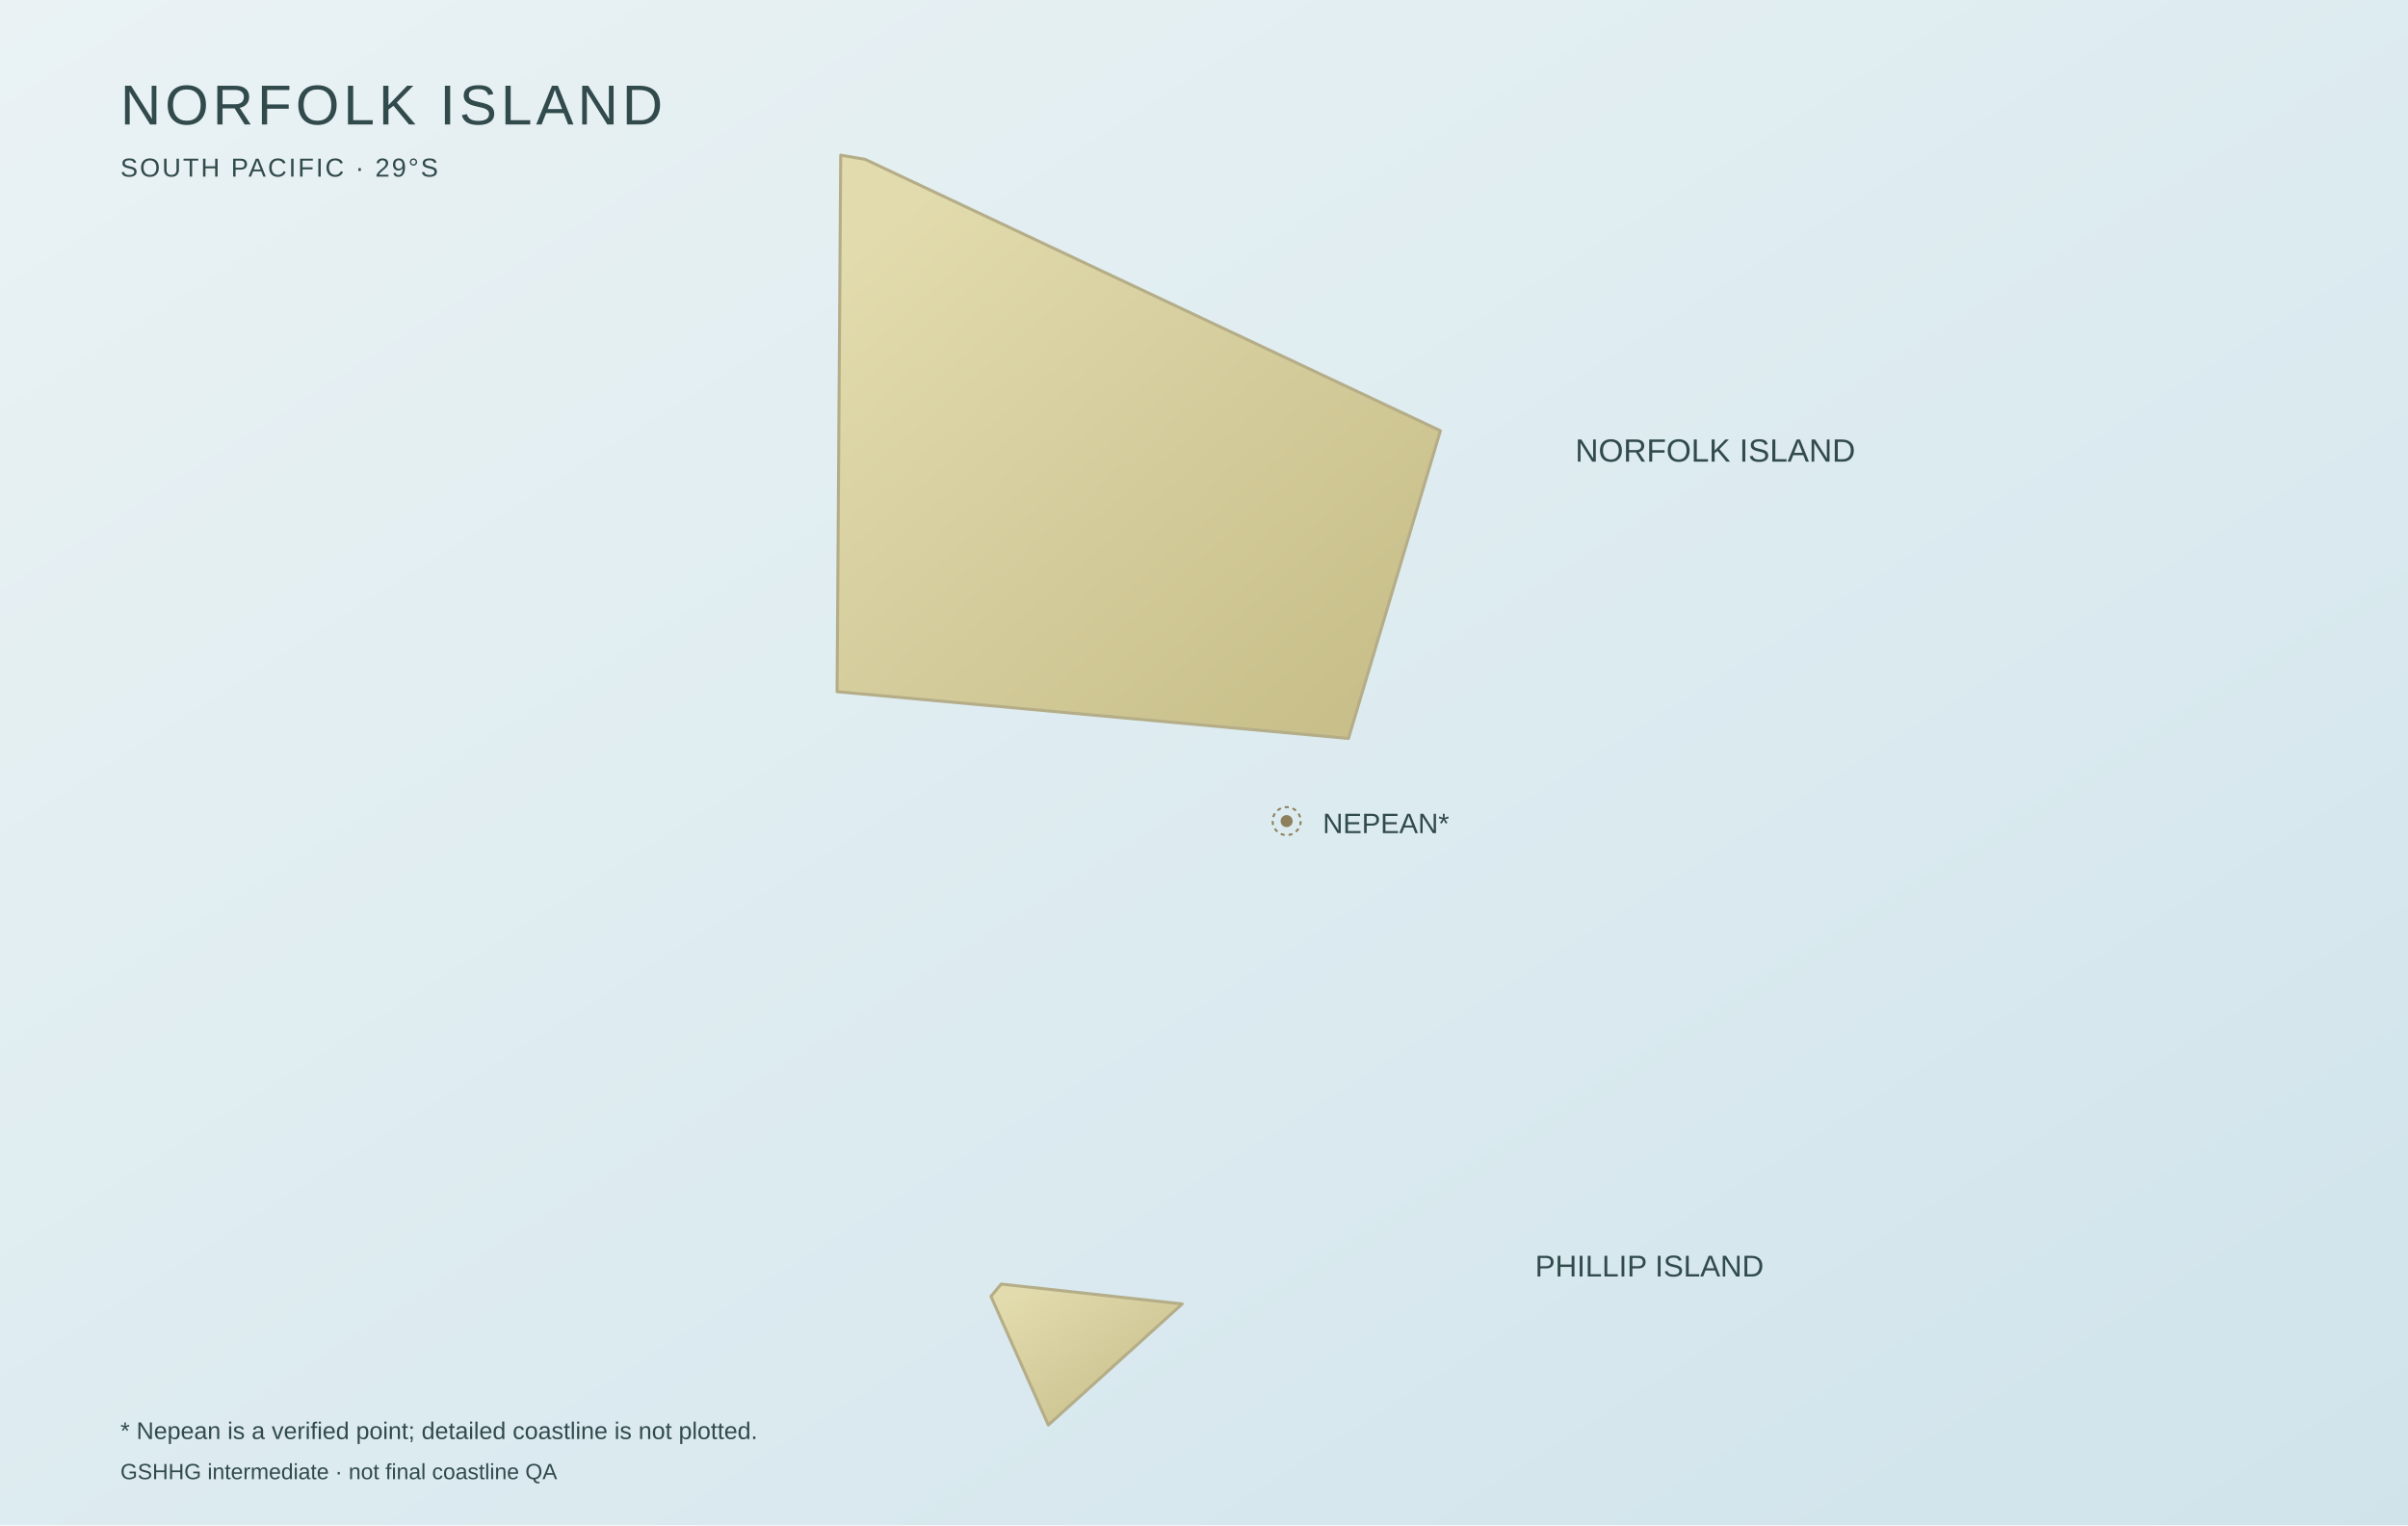
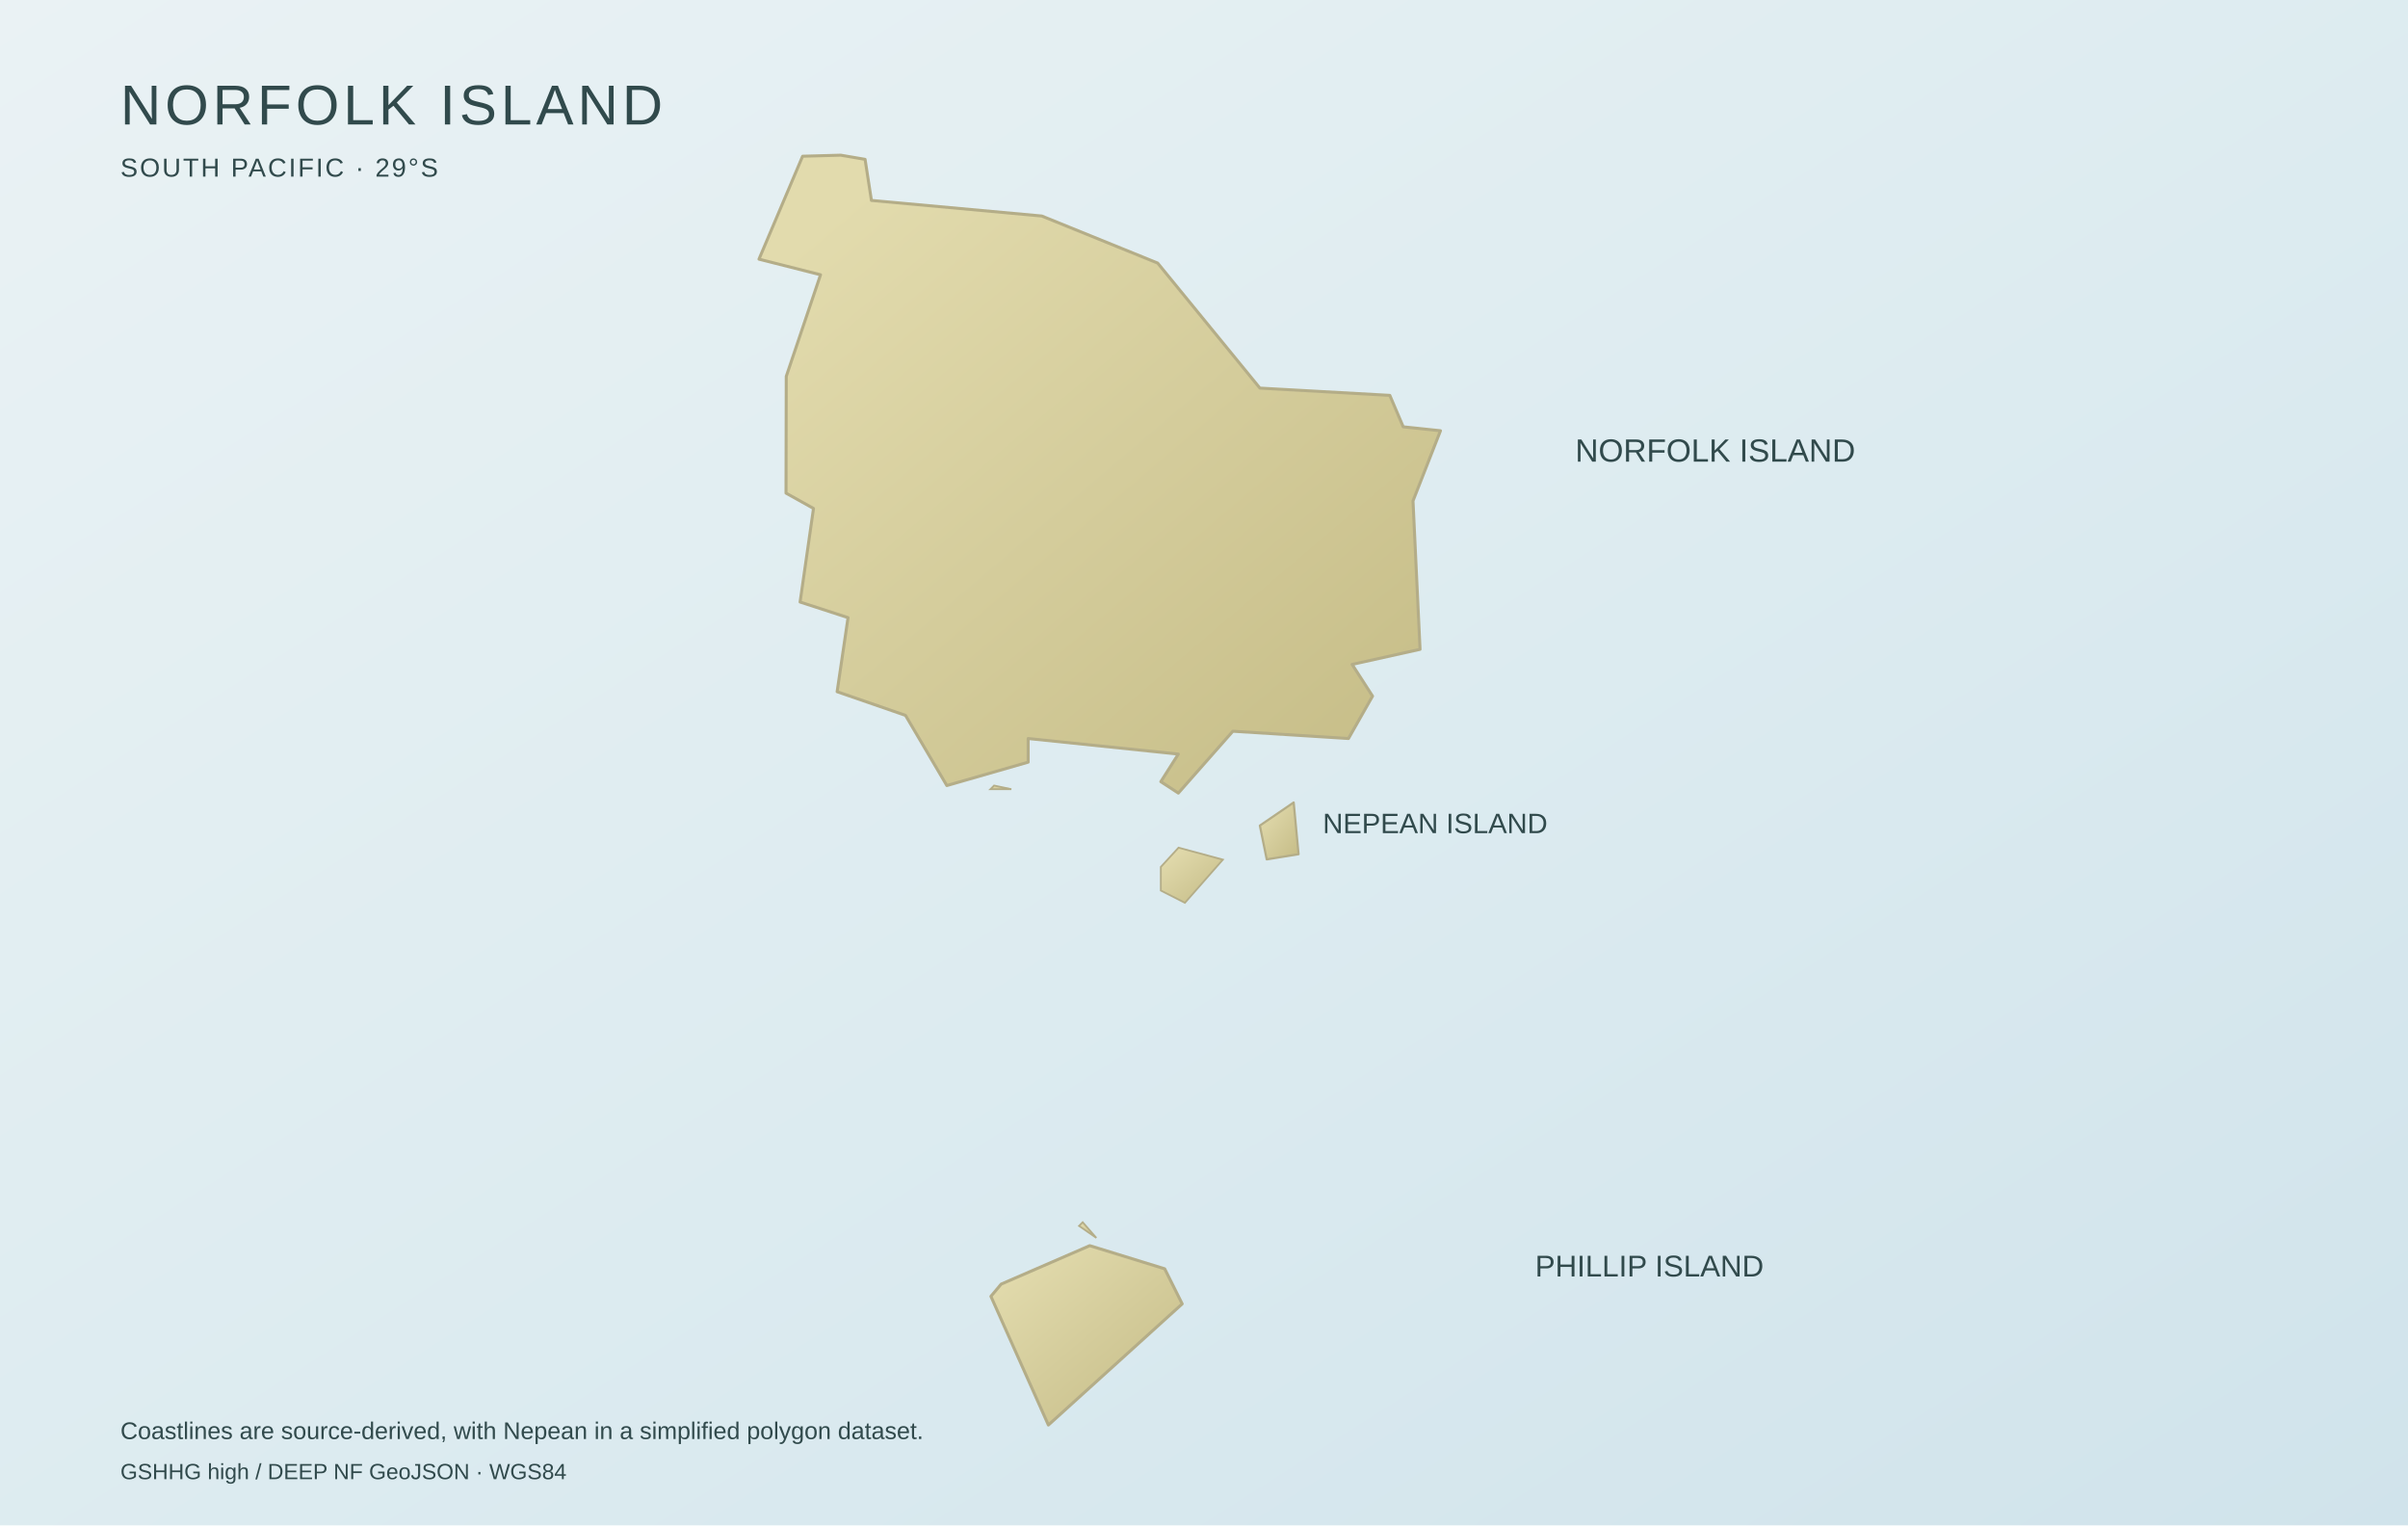
- <svg xmlns="http://www.w3.org/2000/svg" viewBox="0 0 1200 760" role="img" data-map-projection="local-equirectangular-fit-v1" data-map-style="journey-atlas-map-v3-clean-background" aria-label="Norfolk Island and Phillip Island coastlines with Nepean Island centre marker">
+ <svg xmlns="http://www.w3.org/2000/svg" viewBox="0 0 1200 760" role="img" data-map-projection="local-equirectangular-fit-v1" data-map-style="journey-atlas-map-v3-clean-background" aria-label="Norfolk Island, Phillip Island and Nepean Island coastline geography">
  <defs>
    <linearGradient id="sea" x1="0" y1="0" x2="1" y2="1">
      <stop offset="0" stop-color="#eaf2f4" />
      <stop offset=".55" stop-color="#dcebf0" />
      <stop offset="1" stop-color="#d0e3eb" />
    </linearGradient>
    <linearGradient id="land" x1=".12" y1=".08" x2=".88" y2=".92">
      <stop offset="0" stop-color="#e2dbad" />
      <stop offset=".52" stop-color="#d4cc9b" />
      <stop offset="1" stop-color="#c8bf8a" />
    </linearGradient>
  </defs>
  <rect width="1200" height="760" fill="url(#sea)" />
  <g id="map-geography">
-     <path id="norfolk-land" d="M418.95,77.31 L431.08,79.37 L717.82,214.61 L671.99,367.93 L417.15,344.63Z" fill="url(#land)" stroke="#b4ad88" stroke-width="1.5" stroke-linejoin="round" vector-effect="non-scaling-stroke" />
-     <path id="phillip-land" d="M493.83,645.90 L498.93,639.78 L589.16,649.67 L522.43,710.00Z" fill="url(#land)" stroke="#b4ad88" stroke-width="1.5" stroke-linejoin="round" vector-effect="non-scaling-stroke" />
-   </g>
-   <g id="nepean-point" aria-label="Nepean Island confirmed centre point, not shoreline">
-     <circle cx="641.18" cy="409.11" r="3" fill="#8d805d" />
-     <circle cx="641.18" cy="409.11" r="7" fill="none" stroke="#8d805d" stroke-width="1" stroke-dasharray="2 2" />
+     <path id="norfolk-land" d="M418.98,77.32 L399.97,77.84 L378.23,129.13 L408.91,136.90 L391.82,187.54 L391.70,245.69 L405.40,253.33 L398.72,299.96 L422.61,307.73 L417.17,344.64 L451.25,356.43 L471.85,391.40 L512.38,379.74 L512.38,367.96 L587.21,375.72 L578.49,389.46 L587.21,395.15 L614.38,364.33 L672.00,367.96 L684.00,346.84 L673.81,331.04 L707.66,323.53 L704.15,249.58 L717.85,214.61 L699.28,212.66 L692.60,196.99 L627.85,193.37 L576.90,131.07 L519.17,107.63 L434.27,99.86 L431.10,79.39 L418.98,77.32Z" fill="url(#land)" stroke="#b4ad88" stroke-width="1.5" stroke-linejoin="round" vector-effect="non-scaling-stroke" />
+     <path id="phillip-land" d="M493.81,645.90 L522.45,710.01 L589.13,649.65 L580.41,632.17 L543.06,620.64 L498.91,639.81 L493.81,645.90Z" fill="url(#land)" stroke="#b4ad88" stroke-width="1.5" stroke-linejoin="round" vector-effect="non-scaling-stroke" />
+     <path id="nepean-land" d="M644.69,399.82 L647.12,425.60 L631.26,428.18 L627.84,411.34 L644.69,399.82Z" fill="url(#land)" stroke="#b4ad88" stroke-width="1.1" stroke-linejoin="round" vector-effect="non-scaling-stroke" />
+     <path id="southwest-islet" d="M578.49,443.72 L590.49,449.81 L609.40,428.31 L587.32,422.35 L578.49,431.94 L578.49,443.72Z" fill="url(#land)" stroke="#b4ad88" stroke-width="0.9" vector-effect="non-scaling-stroke" />
+     <path id="southern-islet" d="M537.74,610.80 L546.34,616.76 L539.55,608.98 L537.74,610.80Z" fill="url(#land)" stroke="#b4ad88" stroke-width="0.9" vector-effect="non-scaling-stroke" />
+     <path id="western-islet" d="M493.59,393.21 L504.00,393.21 L495.40,391.40 L493.59,393.21Z" fill="url(#land)" stroke="#b4ad88" stroke-width="0.9" vector-effect="non-scaling-stroke" />
  </g>
  <g fill="#314a4c" font-family="Arial,Helvetica,sans-serif">
    <text x="60" y="62" font-size="28" letter-spacing="2">NORFOLK ISLAND</text>
    <text x="60" y="88" font-size="13" letter-spacing="1">SOUTH PACIFIC · 29°S</text>
    <text x="785" y="230" font-size="16">NORFOLK ISLAND</text>
    <text x="765" y="636" font-size="15">PHILLIP ISLAND</text>
-     <text x="659.18" y="415.11" font-size="14">NEPEAN*</text>
-     <text x="60" y="717" font-size="12">* Nepean is a verified point; detailed coastline is not plotted.</text>
-     <text x="60" y="737" font-size="11">GSHHG intermediate · not final coastline QA</text>
+     <text x="659.18" y="415.11" font-size="14">NEPEAN ISLAND</text>
+     <text x="60" y="717" font-size="12">Coastlines are source-derived, with Nepean in a simplified polygon dataset.</text>
+     <text x="60" y="737" font-size="11">GSHHG high / DEEP NF GeoJSON · WGS84</text>
  </g>
  <g id="geographic-anchors" aria-hidden="true">
    <g id="hero-marker" data-latitude="-29.05666" data-longitude="167.95436" data-x="601.4671" data-y="338.7828" data-label-x="601.4671" data-label-y="338.7828" data-place="HERO" />
    <g id="scene-marker-1" data-latitude="-29.0607" data-longitude="167.9612" data-x="629.3428" data-y="357.6196" data-label-x="629.3428" data-label-y="357.6196" data-place="emily-bay" />
    <g id="scene-marker-2" data-latitude="-29.03422" data-longitude="167.92798" data-x="493.9582" data-y="234.1546" data-label-x="493.9582" data-label-y="234.1546" data-place="st-barnabas-chapel" />
    <g id="scene-marker-3" data-latitude="-29.01585" data-longitude="167.93689" data-x="530.2700" data-y="148.5031" data-label-x="530.2700" data-label-y="148.5031" data-place="mount-pitt" />
    <g id="scene-marker-4" data-latitude="-29.00148" data-longitude="167.94432" data-x="560.5502" data-y="81.5018" data-label-x="560.5502" data-label-y="81.5018" data-place="captain-cook-lookout" />
    <g id="scene-marker-5" data-latitude="-29.0495" data-longitude="167.9235" data-x="475.7005" data-y="305.3988" data-label-x="475.7005" data-label-y="305.3988" data-place="hundred-acres-reserve" />
    <g id="scene-marker-6" data-latitude="-29.0248" data-longitude="167.9088" data-x="415.7922" data-y="190.2331" data-label-x="415.7922" data-label-y="190.2331" data-place="anson-bay" />
    <g id="scene-marker-7" data-latitude="-29.02178" data-longitude="167.97337" data-x="678.9404" data-y="176.1521" data-label-x="678.9404" data-label-y="176.1521" data-place="cascade-pier" />
    <g id="scene-marker-8" data-latitude="-29.0251" data-longitude="167.9386" data-x="537.2389" data-y="191.6319" data-label-x="537.2389" data-label-y="191.6319" data-place="botanic-garden" />
    <g id="capital-marker" data-latitude="-29.055" data-longitude="167.958" data-x="616.3016" data-y="331.0429" data-label-x="616.3016" data-label-y="331.0429" data-place="KINGSTON" />
  </g>
</svg>
